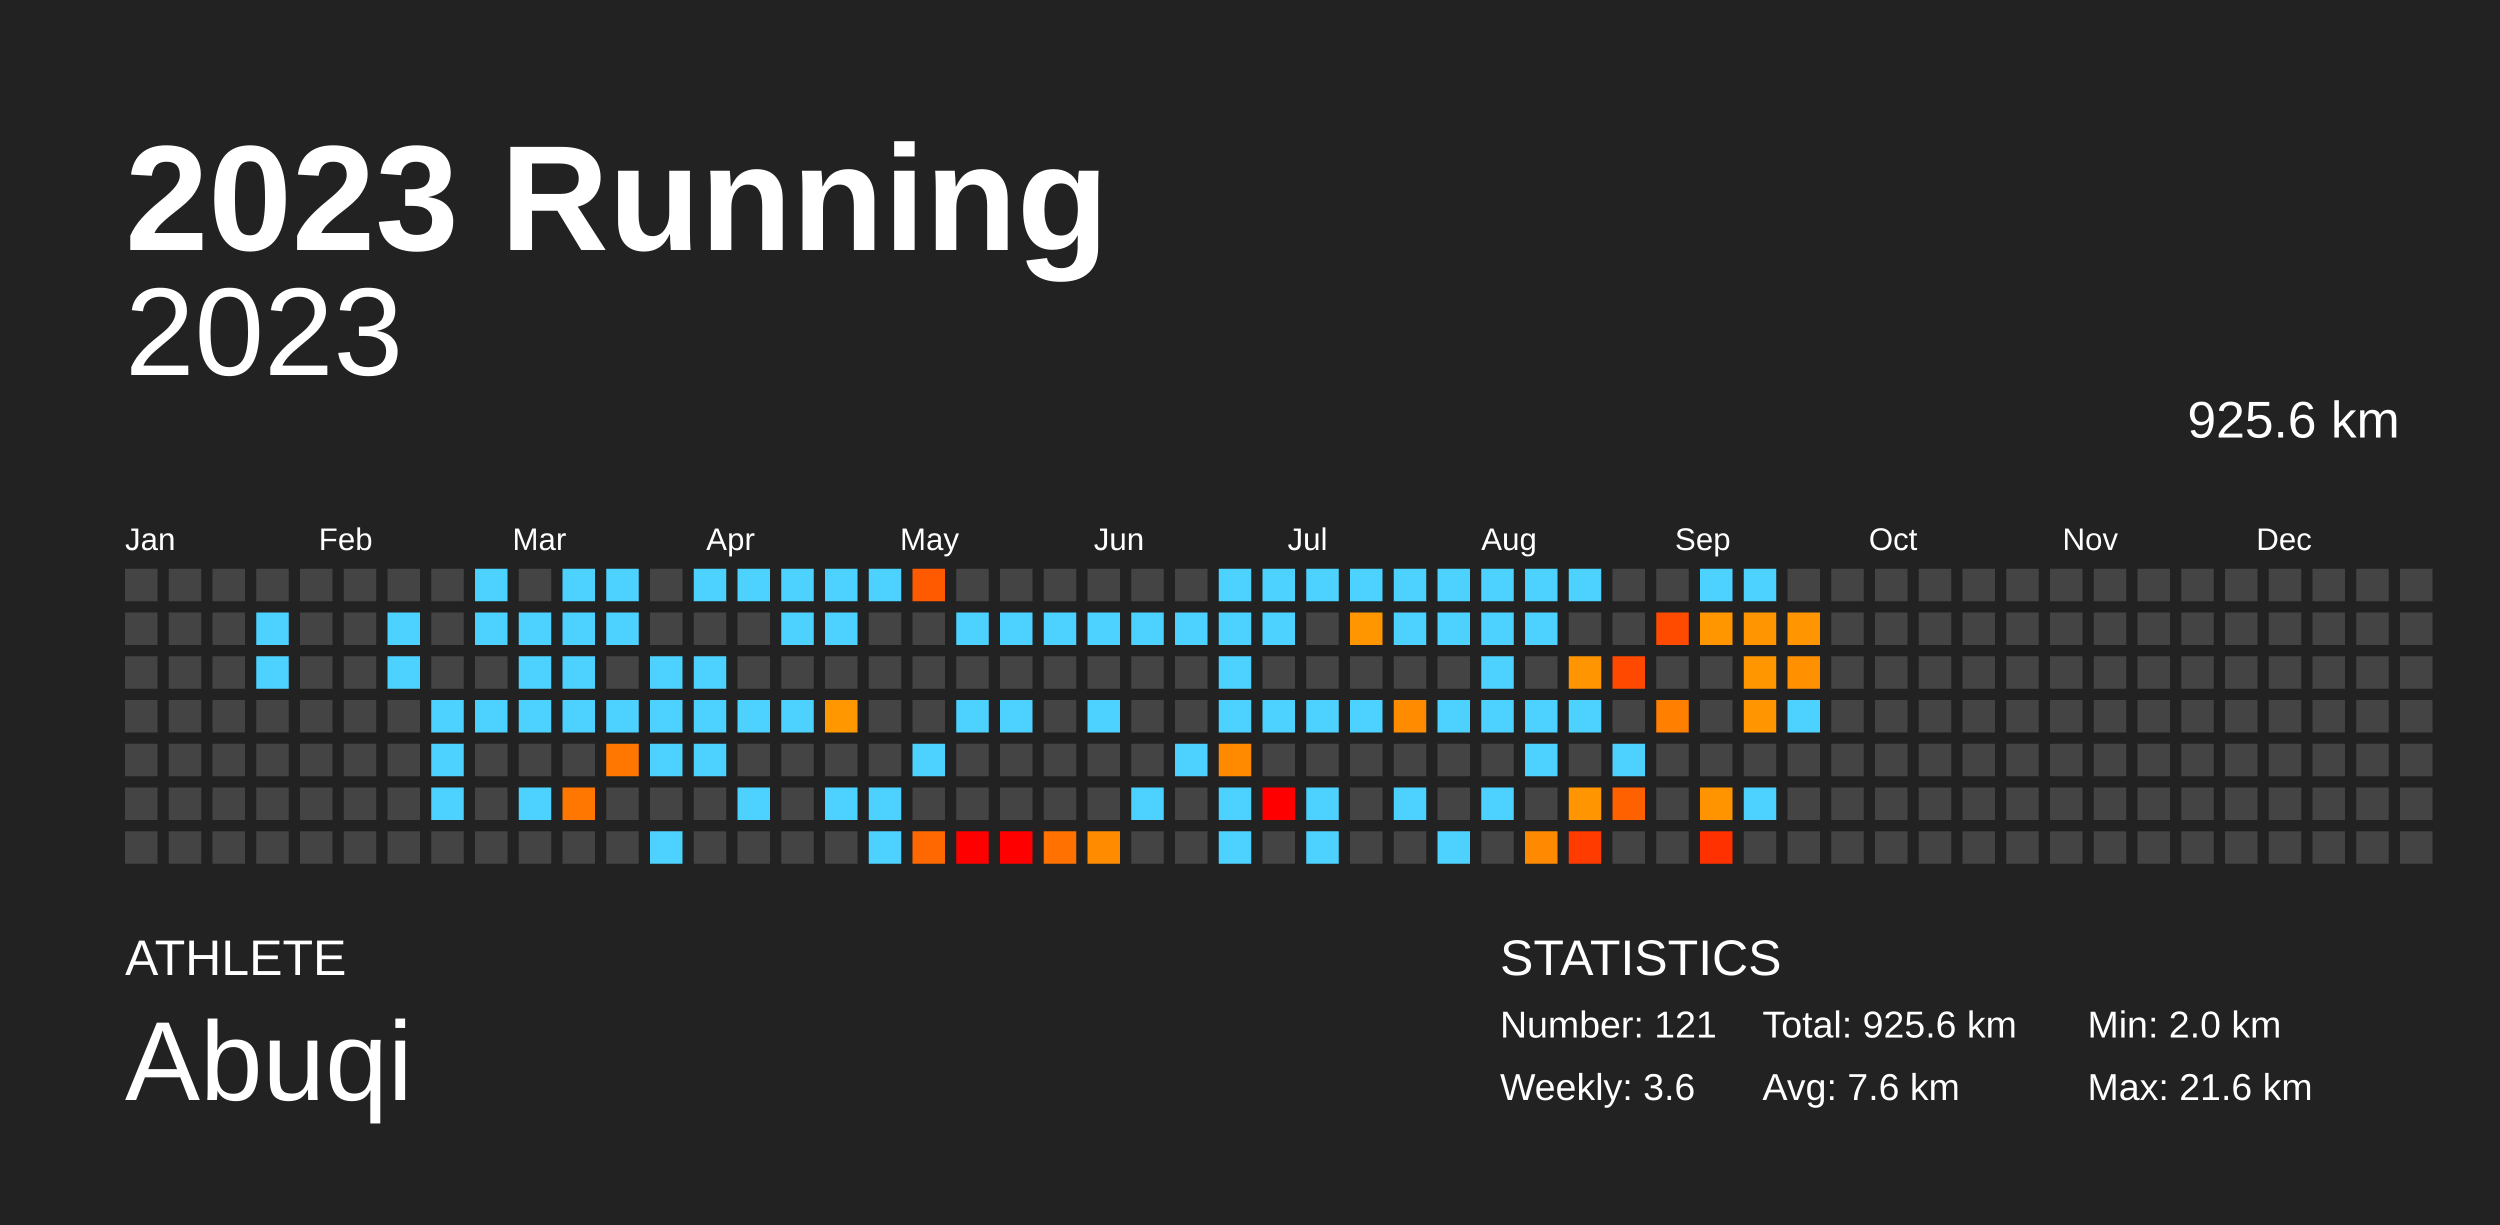
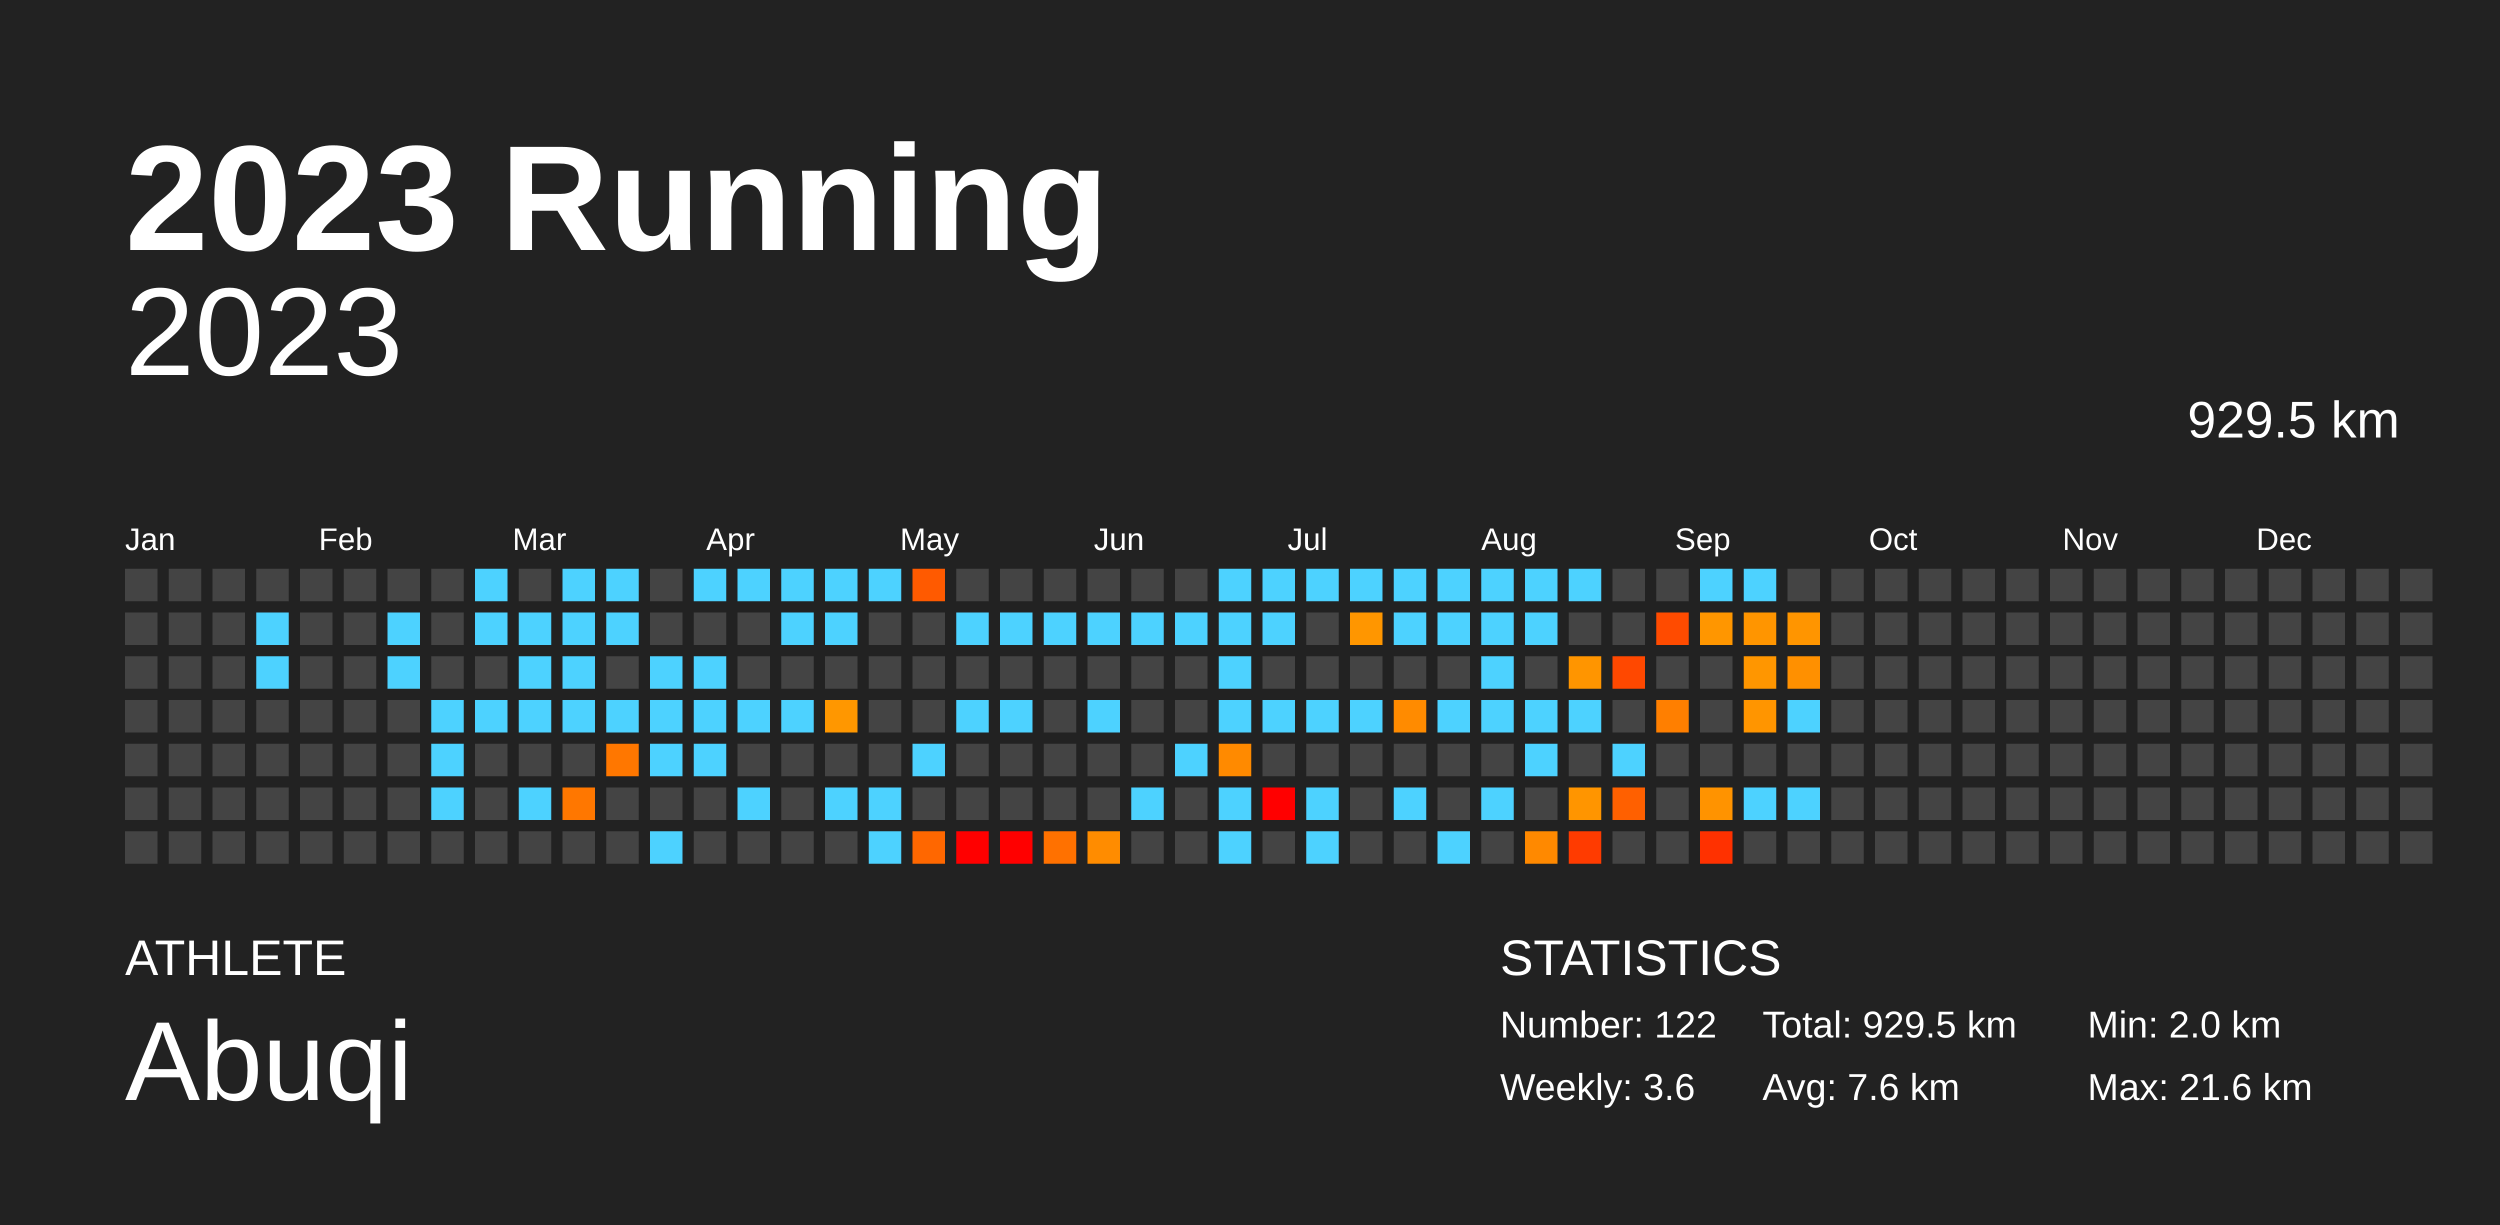
<svg xmlns="http://www.w3.org/2000/svg" baseProfile="full" height="98mm" version="1.1" viewBox="0,0,200,98" width="200mm">
  <defs />
  <rect fill="#222222" height="98" width="200" x="0" y="0" />
  <text fill="#FFFFFF" style="font-size:12px; font-family:Arial; font-weight:bold;" x="10" y="20">2023 Running</text>
  <text fill="#FFFFFF" style="font-size:4px; font-family:Arial" x="10" y="78">ATHLETE</text>
  <text fill="#FFFFFF" style="font-size:9px; font-family:Arial" x="10" y="88">Abuqi</text>
  <text fill="#FFFFFF" style="font-size:4px; font-family:Arial" x="120" y="78">STATISTICS</text>
-   <text fill="#FFFFFF" style="font-size:3px; font-family:Arial" x="120" y="83">Number: 121</text>
+   <text fill="#FFFFFF" style="font-size:3px; font-family:Arial" x="120" y="83">Number: 122</text>
  <text fill="#FFFFFF" style="font-size:3px; font-family:Arial" x="120" y="88">Weekly: 3.6</text>
-   <text fill="#FFFFFF" style="font-size:3px; font-family:Arial" x="141" y="83">Total: 925.6 km</text>
+   <text fill="#FFFFFF" style="font-size:3px; font-family:Arial" x="141" y="83">Total: 929.5 km</text>
  <text fill="#FFFFFF" style="font-size:3px; font-family:Arial" x="141" y="88">Avg: 7.6 km</text>
  <text fill="#FFFFFF" style="font-size:3px; font-family:Arial" x="167" y="83">Min: 2.0 km</text>
  <text fill="#FFFFFF" style="font-size:3px; font-family:Arial" x="167" y="88">Max: 21.6 km</text>
  <text alignment-baseline="hanging" fill="#FFFFFF" style="font-size:10.0px; font-family:Arial;" x="10" y="30">2023</text>
-   <text alignment-baseline="hanging" fill="#FFFFFF" style="font-size:4.125px; font-family:Arial;" x="175" y="35">925.6 km</text>
+   <text alignment-baseline="hanging" fill="#FFFFFF" style="font-size:4.125px; font-family:Arial;" x="175" y="35">929.5 km</text>
  <text fill="#FFFFFF" style="font-size:2.5px; font-family:Arial" x="10.0" y="44">Jan</text>
  <text fill="#FFFFFF" style="font-size:2.5px; font-family:Arial" x="25.5" y="44">Feb</text>
  <text fill="#FFFFFF" style="font-size:2.5px; font-family:Arial" x="41.0" y="44">Mar</text>
  <text fill="#FFFFFF" style="font-size:2.5px; font-family:Arial" x="56.5" y="44">Apr</text>
  <text fill="#FFFFFF" style="font-size:2.5px; font-family:Arial" x="72.0" y="44">May</text>
  <text fill="#FFFFFF" style="font-size:2.5px; font-family:Arial" x="87.5" y="44">Jun</text>
  <text fill="#FFFFFF" style="font-size:2.5px; font-family:Arial" x="103.0" y="44">Jul</text>
  <text fill="#FFFFFF" style="font-size:2.5px; font-family:Arial" x="118.5" y="44">Aug</text>
  <text fill="#FFFFFF" style="font-size:2.5px; font-family:Arial" x="134.0" y="44">Sep</text>
  <text fill="#FFFFFF" style="font-size:2.5px; font-family:Arial" x="149.5" y="44">Oct</text>
  <text fill="#FFFFFF" style="font-size:2.5px; font-family:Arial" x="165.0" y="44">Nov</text>
  <text fill="#FFFFFF" style="font-size:2.5px; font-family:Arial" x="180.5" y="44">Dec</text>
  <rect fill="#444444" height="2.6" width="2.6" x="10.0" y="45.5" />
  <rect fill="#444444" height="2.6" width="2.6" x="10.0" y="49.0" />
  <rect fill="#444444" height="2.6" width="2.6" x="10.0" y="52.5" />
  <rect fill="#444444" height="2.6" width="2.6" x="10.0" y="56.0" />
  <rect fill="#444444" height="2.6" width="2.6" x="10.0" y="59.5" />
  <rect fill="#444444" height="2.6" width="2.6" x="10.0" y="63.0" />
  <rect fill="#444444" height="2.6" width="2.6" x="10.0" y="66.5" />
  <rect fill="#444444" height="2.6" width="2.6" x="13.5" y="45.5" />
  <rect fill="#444444" height="2.6" width="2.6" x="13.5" y="49.0" />
  <rect fill="#444444" height="2.6" width="2.6" x="13.5" y="52.5" />
  <rect fill="#444444" height="2.6" width="2.6" x="13.5" y="56.0" />
  <rect fill="#444444" height="2.6" width="2.6" x="13.5" y="59.5" />
  <rect fill="#444444" height="2.6" width="2.6" x="13.5" y="63.0" />
  <rect fill="#444444" height="2.6" width="2.6" x="13.5" y="66.5" />
  <rect fill="#444444" height="2.6" width="2.6" x="17.0" y="45.5" />
  <rect fill="#444444" height="2.6" width="2.6" x="17.0" y="49.0" />
  <rect fill="#444444" height="2.6" width="2.6" x="17.0" y="52.5" />
  <rect fill="#444444" height="2.6" width="2.6" x="17.0" y="56.0" />
  <rect fill="#444444" height="2.6" width="2.6" x="17.0" y="59.5" />
  <rect fill="#444444" height="2.6" width="2.6" x="17.0" y="63.0" />
  <rect fill="#444444" height="2.6" width="2.6" x="17.0" y="66.5" />
  <rect fill="#444444" height="2.6" width="2.6" x="20.5" y="45.5" />
  <rect fill="#4dd2ff" height="2.6" width="2.6" x="20.5" y="49.0" />
  <rect fill="#4dd2ff" height="2.6" width="2.6" x="20.5" y="52.5" />
  <rect fill="#444444" height="2.6" width="2.6" x="20.5" y="56.0" />
  <rect fill="#444444" height="2.6" width="2.6" x="20.5" y="59.5" />
  <rect fill="#444444" height="2.6" width="2.6" x="20.5" y="63.0" />
  <rect fill="#444444" height="2.6" width="2.6" x="20.5" y="66.5" />
  <rect fill="#444444" height="2.6" width="2.6" x="24.0" y="45.5" />
  <rect fill="#444444" height="2.6" width="2.6" x="24.0" y="49.0" />
  <rect fill="#444444" height="2.6" width="2.6" x="24.0" y="52.5" />
  <rect fill="#444444" height="2.6" width="2.6" x="24.0" y="56.0" />
  <rect fill="#444444" height="2.6" width="2.6" x="24.0" y="59.5" />
  <rect fill="#444444" height="2.6" width="2.6" x="24.0" y="63.0" />
  <rect fill="#444444" height="2.6" width="2.6" x="24.0" y="66.5" />
  <rect fill="#444444" height="2.6" width="2.6" x="27.5" y="45.5" />
  <rect fill="#444444" height="2.6" width="2.6" x="27.5" y="49.0" />
  <rect fill="#444444" height="2.6" width="2.6" x="27.5" y="52.5" />
  <rect fill="#444444" height="2.6" width="2.6" x="27.5" y="56.0" />
  <rect fill="#444444" height="2.6" width="2.6" x="27.5" y="59.5" />
  <rect fill="#444444" height="2.6" width="2.6" x="27.5" y="63.0" />
  <rect fill="#444444" height="2.6" width="2.6" x="27.5" y="66.5" />
  <rect fill="#444444" height="2.6" width="2.6" x="31.0" y="45.5" />
  <rect fill="#4dd2ff" height="2.6" width="2.6" x="31.0" y="49.0" />
  <rect fill="#4dd2ff" height="2.6" width="2.6" x="31.0" y="52.5" />
  <rect fill="#444444" height="2.6" width="2.6" x="31.0" y="56.0" />
  <rect fill="#444444" height="2.6" width="2.6" x="31.0" y="59.5" />
  <rect fill="#444444" height="2.6" width="2.6" x="31.0" y="63.0" />
  <rect fill="#444444" height="2.6" width="2.6" x="31.0" y="66.5" />
  <rect fill="#444444" height="2.6" width="2.6" x="34.5" y="45.5" />
  <rect fill="#444444" height="2.6" width="2.6" x="34.5" y="49.0" />
  <rect fill="#444444" height="2.6" width="2.6" x="34.5" y="52.5" />
  <rect fill="#4dd2ff" height="2.6" width="2.6" x="34.5" y="56.0" />
  <rect fill="#4dd2ff" height="2.6" width="2.6" x="34.5" y="59.5" />
  <rect fill="#4dd2ff" height="2.6" width="2.6" x="34.5" y="63.0" />
  <rect fill="#444444" height="2.6" width="2.6" x="34.5" y="66.5" />
  <rect fill="#4dd2ff" height="2.6" width="2.6" x="38.0" y="45.5" />
  <rect fill="#4dd2ff" height="2.6" width="2.6" x="38.0" y="49.0" />
  <rect fill="#444444" height="2.6" width="2.6" x="38.0" y="52.5" />
  <rect fill="#4dd2ff" height="2.6" width="2.6" x="38.0" y="56.0" />
  <rect fill="#444444" height="2.6" width="2.6" x="38.0" y="59.5" />
  <rect fill="#444444" height="2.6" width="2.6" x="38.0" y="63.0" />
  <rect fill="#444444" height="2.6" width="2.6" x="38.0" y="66.5" />
  <rect fill="#444444" height="2.6" width="2.6" x="41.5" y="45.5" />
  <rect fill="#4dd2ff" height="2.6" width="2.6" x="41.5" y="49.0" />
  <rect fill="#4dd2ff" height="2.6" width="2.6" x="41.5" y="52.5" />
  <rect fill="#4dd2ff" height="2.6" width="2.6" x="41.5" y="56.0" />
  <rect fill="#444444" height="2.6" width="2.6" x="41.5" y="59.5" />
  <rect fill="#4dd2ff" height="2.6" width="2.6" x="41.5" y="63.0" />
  <rect fill="#444444" height="2.6" width="2.6" x="41.5" y="66.5" />
  <rect fill="#4dd2ff" height="2.6" width="2.6" x="45.0" y="45.5" />
  <rect fill="#4dd2ff" height="2.6" width="2.6" x="45.0" y="49.0" />
  <rect fill="#4dd2ff" height="2.6" width="2.6" x="45.0" y="52.5" />
  <rect fill="#4dd2ff" height="2.6" width="2.6" x="45.0" y="56.0" />
  <rect fill="#444444" height="2.6" width="2.6" x="45.0" y="59.5" />
  <rect fill="#ff7700" height="2.6" width="2.6" x="45.0" y="63.0" />
  <rect fill="#444444" height="2.6" width="2.6" x="45.0" y="66.5" />
  <rect fill="#4dd2ff" height="2.6" width="2.6" x="48.5" y="45.5" />
  <rect fill="#4dd2ff" height="2.6" width="2.6" x="48.5" y="49.0" />
  <rect fill="#444444" height="2.6" width="2.6" x="48.5" y="52.5" />
  <rect fill="#4dd2ff" height="2.6" width="2.6" x="48.5" y="56.0" />
  <rect fill="#ff7700" height="2.6" width="2.6" x="48.5" y="59.5" />
  <rect fill="#444444" height="2.6" width="2.6" x="48.5" y="63.0" />
  <rect fill="#444444" height="2.6" width="2.6" x="48.5" y="66.5" />
  <rect fill="#444444" height="2.6" width="2.6" x="52.0" y="45.5" />
  <rect fill="#444444" height="2.6" width="2.6" x="52.0" y="49.0" />
  <rect fill="#4dd2ff" height="2.6" width="2.6" x="52.0" y="52.5" />
  <rect fill="#4dd2ff" height="2.6" width="2.6" x="52.0" y="56.0" />
  <rect fill="#4dd2ff" height="2.6" width="2.6" x="52.0" y="59.5" />
  <rect fill="#444444" height="2.6" width="2.6" x="52.0" y="63.0" />
  <rect fill="#4dd2ff" height="2.6" width="2.6" x="52.0" y="66.5" />
  <rect fill="#4dd2ff" height="2.6" width="2.6" x="55.5" y="45.5" />
  <rect fill="#444444" height="2.6" width="2.6" x="55.5" y="49.0" />
  <rect fill="#4dd2ff" height="2.6" width="2.6" x="55.5" y="52.5" />
  <rect fill="#4dd2ff" height="2.6" width="2.6" x="55.5" y="56.0" />
  <rect fill="#4dd2ff" height="2.6" width="2.6" x="55.5" y="59.5" />
  <rect fill="#444444" height="2.6" width="2.6" x="55.5" y="63.0" />
  <rect fill="#444444" height="2.6" width="2.6" x="55.5" y="66.5" />
  <rect fill="#4dd2ff" height="2.6" width="2.6" x="59.0" y="45.5" />
  <rect fill="#444444" height="2.6" width="2.6" x="59.0" y="49.0" />
  <rect fill="#444444" height="2.6" width="2.6" x="59.0" y="52.5" />
  <rect fill="#4dd2ff" height="2.6" width="2.6" x="59.0" y="56.0" />
  <rect fill="#444444" height="2.6" width="2.6" x="59.0" y="59.5" />
  <rect fill="#4dd2ff" height="2.6" width="2.6" x="59.0" y="63.0" />
  <rect fill="#444444" height="2.6" width="2.6" x="59.0" y="66.5" />
  <rect fill="#4dd2ff" height="2.6" width="2.6" x="62.5" y="45.5" />
  <rect fill="#4dd2ff" height="2.6" width="2.6" x="62.5" y="49.0" />
  <rect fill="#444444" height="2.6" width="2.6" x="62.5" y="52.5" />
  <rect fill="#4dd2ff" height="2.6" width="2.6" x="62.5" y="56.0" />
  <rect fill="#444444" height="2.6" width="2.6" x="62.5" y="59.5" />
  <rect fill="#444444" height="2.6" width="2.6" x="62.5" y="63.0" />
  <rect fill="#444444" height="2.6" width="2.6" x="62.5" y="66.5" />
  <rect fill="#4dd2ff" height="2.6" width="2.6" x="66.0" y="45.5" />
  <rect fill="#4dd2ff" height="2.6" width="2.6" x="66.0" y="49.0" />
  <rect fill="#444444" height="2.6" width="2.6" x="66.0" y="52.5" />
  <rect fill="#ff9700" height="2.6" width="2.6" x="66.0" y="56.0" />
  <rect fill="#444444" height="2.6" width="2.6" x="66.0" y="59.5" />
  <rect fill="#4dd2ff" height="2.6" width="2.6" x="66.0" y="63.0" />
  <rect fill="#444444" height="2.6" width="2.6" x="66.0" y="66.5" />
  <rect fill="#4dd2ff" height="2.6" width="2.6" x="69.5" y="45.5" />
  <rect fill="#444444" height="2.6" width="2.6" x="69.5" y="49.0" />
  <rect fill="#444444" height="2.6" width="2.6" x="69.5" y="52.5" />
  <rect fill="#444444" height="2.6" width="2.6" x="69.5" y="56.0" />
  <rect fill="#444444" height="2.6" width="2.6" x="69.5" y="59.5" />
  <rect fill="#4dd2ff" height="2.6" width="2.6" x="69.5" y="63.0" />
  <rect fill="#4dd2ff" height="2.6" width="2.6" x="69.5" y="66.5" />
  <rect fill="#ff5a00" height="2.6" width="2.6" x="73.0" y="45.5" />
  <rect fill="#444444" height="2.6" width="2.6" x="73.0" y="49.0" />
  <rect fill="#444444" height="2.6" width="2.6" x="73.0" y="52.5" />
  <rect fill="#444444" height="2.6" width="2.6" x="73.0" y="56.0" />
  <rect fill="#4dd2ff" height="2.6" width="2.6" x="73.0" y="59.5" />
  <rect fill="#444444" height="2.6" width="2.6" x="73.0" y="63.0" />
  <rect fill="#ff6700" height="2.6" width="2.6" x="73.0" y="66.5" />
  <rect fill="#444444" height="2.6" width="2.6" x="76.5" y="45.5" />
  <rect fill="#4dd2ff" height="2.6" width="2.6" x="76.5" y="49.0" />
  <rect fill="#444444" height="2.6" width="2.6" x="76.5" y="52.5" />
  <rect fill="#4dd2ff" height="2.6" width="2.6" x="76.5" y="56.0" />
  <rect fill="#444444" height="2.6" width="2.6" x="76.5" y="59.5" />
  <rect fill="#444444" height="2.6" width="2.6" x="76.5" y="63.0" />
  <rect fill="red" height="2.6" width="2.6" x="76.5" y="66.5" />
  <rect fill="#444444" height="2.6" width="2.6" x="80.0" y="45.5" />
  <rect fill="#4dd2ff" height="2.6" width="2.6" x="80.0" y="49.0" />
  <rect fill="#444444" height="2.6" width="2.6" x="80.0" y="52.5" />
  <rect fill="#4dd2ff" height="2.6" width="2.6" x="80.0" y="56.0" />
  <rect fill="#444444" height="2.6" width="2.6" x="80.0" y="59.5" />
  <rect fill="#444444" height="2.6" width="2.6" x="80.0" y="63.0" />
  <rect fill="red" height="2.6" width="2.6" x="80.0" y="66.5" />
  <rect fill="#444444" height="2.6" width="2.6" x="83.5" y="45.5" />
  <rect fill="#4dd2ff" height="2.6" width="2.6" x="83.5" y="49.0" />
  <rect fill="#444444" height="2.6" width="2.6" x="83.5" y="52.5" />
  <rect fill="#444444" height="2.6" width="2.6" x="83.5" y="56.0" />
  <rect fill="#444444" height="2.6" width="2.6" x="83.5" y="59.5" />
  <rect fill="#444444" height="2.6" width="2.6" x="83.5" y="63.0" />
  <rect fill="#ff7100" height="2.6" width="2.6" x="83.5" y="66.5" />
  <rect fill="#444444" height="2.6" width="2.6" x="87.0" y="45.5" />
  <rect fill="#4dd2ff" height="2.6" width="2.6" x="87.0" y="49.0" />
  <rect fill="#444444" height="2.6" width="2.6" x="87.0" y="52.5" />
  <rect fill="#4dd2ff" height="2.6" width="2.6" x="87.0" y="56.0" />
  <rect fill="#444444" height="2.6" width="2.6" x="87.0" y="59.5" />
  <rect fill="#444444" height="2.6" width="2.6" x="87.0" y="63.0" />
  <rect fill="#ff8c00" height="2.6" width="2.6" x="87.0" y="66.5" />
  <rect fill="#444444" height="2.6" width="2.6" x="90.5" y="45.5" />
  <rect fill="#4dd2ff" height="2.6" width="2.6" x="90.5" y="49.0" />
  <rect fill="#444444" height="2.6" width="2.6" x="90.5" y="52.5" />
  <rect fill="#444444" height="2.6" width="2.6" x="90.5" y="56.0" />
  <rect fill="#444444" height="2.6" width="2.6" x="90.5" y="59.5" />
  <rect fill="#4dd2ff" height="2.6" width="2.6" x="90.5" y="63.0" />
  <rect fill="#444444" height="2.6" width="2.6" x="90.5" y="66.5" />
  <rect fill="#444444" height="2.6" width="2.6" x="94.0" y="45.5" />
  <rect fill="#4dd2ff" height="2.6" width="2.6" x="94.0" y="49.0" />
  <rect fill="#444444" height="2.6" width="2.6" x="94.0" y="52.5" />
  <rect fill="#444444" height="2.6" width="2.6" x="94.0" y="56.0" />
  <rect fill="#4dd2ff" height="2.6" width="2.6" x="94.0" y="59.5" />
  <rect fill="#444444" height="2.6" width="2.6" x="94.0" y="63.0" />
  <rect fill="#444444" height="2.6" width="2.6" x="94.0" y="66.5" />
  <rect fill="#4dd2ff" height="2.6" width="2.6" x="97.5" y="45.5" />
  <rect fill="#4dd2ff" height="2.6" width="2.6" x="97.5" y="49.0" />
  <rect fill="#4dd2ff" height="2.6" width="2.6" x="97.5" y="52.5" />
  <rect fill="#4dd2ff" height="2.6" width="2.6" x="97.5" y="56.0" />
  <rect fill="#ff8a00" height="2.6" width="2.6" x="97.5" y="59.5" />
  <rect fill="#4dd2ff" height="2.6" width="2.6" x="97.5" y="63.0" />
  <rect fill="#4dd2ff" height="2.6" width="2.6" x="97.5" y="66.5" />
  <rect fill="#4dd2ff" height="2.6" width="2.6" x="101.0" y="45.5" />
  <rect fill="#4dd2ff" height="2.6" width="2.6" x="101.0" y="49.0" />
  <rect fill="#444444" height="2.6" width="2.6" x="101.0" y="52.5" />
  <rect fill="#4dd2ff" height="2.6" width="2.6" x="101.0" y="56.0" />
  <rect fill="#444444" height="2.6" width="2.6" x="101.0" y="59.5" />
  <rect fill="red" height="2.6" width="2.6" x="101.0" y="63.0" />
  <rect fill="#444444" height="2.6" width="2.6" x="101.0" y="66.5" />
  <rect fill="#4dd2ff" height="2.6" width="2.6" x="104.5" y="45.5" />
  <rect fill="#444444" height="2.6" width="2.6" x="104.5" y="49.0" />
  <rect fill="#444444" height="2.6" width="2.6" x="104.5" y="52.5" />
  <rect fill="#4dd2ff" height="2.6" width="2.6" x="104.5" y="56.0" />
  <rect fill="#444444" height="2.6" width="2.6" x="104.5" y="59.5" />
  <rect fill="#4dd2ff" height="2.6" width="2.6" x="104.5" y="63.0" />
  <rect fill="#4dd2ff" height="2.6" width="2.6" x="104.5" y="66.5" />
  <rect fill="#4dd2ff" height="2.6" width="2.6" x="108.0" y="45.5" />
  <rect fill="#ff9600" height="2.6" width="2.6" x="108.0" y="49.0" />
  <rect fill="#444444" height="2.6" width="2.6" x="108.0" y="52.5" />
  <rect fill="#4dd2ff" height="2.6" width="2.6" x="108.0" y="56.0" />
  <rect fill="#444444" height="2.6" width="2.6" x="108.0" y="59.5" />
  <rect fill="#444444" height="2.6" width="2.6" x="108.0" y="63.0" />
  <rect fill="#444444" height="2.6" width="2.6" x="108.0" y="66.5" />
  <rect fill="#4dd2ff" height="2.6" width="2.6" x="111.5" y="45.5" />
  <rect fill="#4dd2ff" height="2.6" width="2.6" x="111.5" y="49.0" />
  <rect fill="#444444" height="2.6" width="2.6" x="111.5" y="52.5" />
  <rect fill="#ff8b00" height="2.6" width="2.6" x="111.5" y="56.0" />
  <rect fill="#444444" height="2.6" width="2.6" x="111.5" y="59.5" />
  <rect fill="#4dd2ff" height="2.6" width="2.6" x="111.5" y="63.0" />
  <rect fill="#444444" height="2.6" width="2.6" x="111.5" y="66.5" />
  <rect fill="#4dd2ff" height="2.6" width="2.6" x="115.0" y="45.5" />
  <rect fill="#4dd2ff" height="2.6" width="2.6" x="115.0" y="49.0" />
  <rect fill="#444444" height="2.6" width="2.6" x="115.0" y="52.5" />
  <rect fill="#4dd2ff" height="2.6" width="2.6" x="115.0" y="56.0" />
  <rect fill="#444444" height="2.6" width="2.6" x="115.0" y="59.5" />
  <rect fill="#444444" height="2.6" width="2.6" x="115.0" y="63.0" />
  <rect fill="#4dd2ff" height="2.6" width="2.6" x="115.0" y="66.5" />
  <rect fill="#4dd2ff" height="2.6" width="2.6" x="118.5" y="45.5" />
  <rect fill="#4dd2ff" height="2.6" width="2.6" x="118.5" y="49.0" />
  <rect fill="#4dd2ff" height="2.6" width="2.6" x="118.5" y="52.5" />
  <rect fill="#4dd2ff" height="2.6" width="2.6" x="118.5" y="56.0" />
  <rect fill="#444444" height="2.6" width="2.6" x="118.5" y="59.5" />
  <rect fill="#4dd2ff" height="2.6" width="2.6" x="118.5" y="63.0" />
  <rect fill="#444444" height="2.6" width="2.6" x="118.5" y="66.5" />
  <rect fill="#4dd2ff" height="2.6" width="2.6" x="122.0" y="45.5" />
  <rect fill="#4dd2ff" height="2.6" width="2.6" x="122.0" y="49.0" />
  <rect fill="#444444" height="2.6" width="2.6" x="122.0" y="52.5" />
  <rect fill="#4dd2ff" height="2.6" width="2.6" x="122.0" y="56.0" />
  <rect fill="#4dd2ff" height="2.6" width="2.6" x="122.0" y="59.5" />
  <rect fill="#444444" height="2.6" width="2.6" x="122.0" y="63.0" />
  <rect fill="#ff8900" height="2.6" width="2.6" x="122.0" y="66.5" />
  <rect fill="#4dd2ff" height="2.6" width="2.6" x="125.5" y="45.5" />
  <rect fill="#444444" height="2.6" width="2.6" x="125.5" y="49.0" />
  <rect fill="#ff9500" height="2.6" width="2.6" x="125.5" y="52.5" />
  <rect fill="#4dd2ff" height="2.6" width="2.6" x="125.5" y="56.0" />
  <rect fill="#444444" height="2.6" width="2.6" x="125.5" y="59.5" />
  <rect fill="#ff9500" height="2.6" width="2.6" x="125.5" y="63.0" />
  <rect fill="#ff3b00" height="2.6" width="2.6" x="125.5" y="66.5" />
  <rect fill="#444444" height="2.6" width="2.6" x="129.0" y="45.5" />
  <rect fill="#444444" height="2.6" width="2.6" x="129.0" y="49.0" />
  <rect fill="#ff4800" height="2.6" width="2.6" x="129.0" y="52.5" />
  <rect fill="#444444" height="2.6" width="2.6" x="129.0" y="56.0" />
  <rect fill="#4dd2ff" height="2.6" width="2.6" x="129.0" y="59.5" />
  <rect fill="#ff6000" height="2.6" width="2.6" x="129.0" y="63.0" />
  <rect fill="#444444" height="2.6" width="2.6" x="129.0" y="66.5" />
  <rect fill="#444444" height="2.6" width="2.6" x="132.5" y="45.5" />
  <rect fill="#ff4b00" height="2.6" width="2.6" x="132.5" y="49.0" />
  <rect fill="#444444" height="2.6" width="2.6" x="132.5" y="52.5" />
  <rect fill="#ff7f00" height="2.6" width="2.6" x="132.5" y="56.0" />
  <rect fill="#444444" height="2.6" width="2.6" x="132.5" y="59.5" />
  <rect fill="#444444" height="2.6" width="2.6" x="132.5" y="63.0" />
  <rect fill="#444444" height="2.6" width="2.6" x="132.5" y="66.5" />
  <rect fill="#4dd2ff" height="2.6" width="2.6" x="136.0" y="45.5" />
  <rect fill="#ff9600" height="2.6" width="2.6" x="136.0" y="49.0" />
  <rect fill="#444444" height="2.6" width="2.6" x="136.0" y="52.5" />
  <rect fill="#444444" height="2.6" width="2.6" x="136.0" y="56.0" />
  <rect fill="#444444" height="2.6" width="2.6" x="136.0" y="59.5" />
  <rect fill="#ff9300" height="2.6" width="2.6" x="136.0" y="63.0" />
  <rect fill="#ff3100" height="2.6" width="2.6" x="136.0" y="66.5" />
  <rect fill="#4dd2ff" height="2.6" width="2.6" x="139.5" y="45.5" />
  <rect fill="#ff9500" height="2.6" width="2.6" x="139.5" y="49.0" />
  <rect fill="#ff9600" height="2.6" width="2.6" x="139.5" y="52.5" />
  <rect fill="#ff9500" height="2.6" width="2.6" x="139.5" y="56.0" />
  <rect fill="#444444" height="2.6" width="2.6" x="139.5" y="59.5" />
  <rect fill="#4dd2ff" height="2.6" width="2.6" x="139.5" y="63.0" />
  <rect fill="#444444" height="2.6" width="2.6" x="139.5" y="66.5" />
  <rect fill="#444444" height="2.6" width="2.6" x="143.0" y="45.5" />
  <rect fill="#ff9500" height="2.6" width="2.6" x="143.0" y="49.0" />
  <rect fill="#ff9000" height="2.6" width="2.6" x="143.0" y="52.5" />
  <rect fill="#4dd2ff" height="2.6" width="2.6" x="143.0" y="56.0" />
  <rect fill="#444444" height="2.6" width="2.6" x="143.0" y="59.5" />
-   <rect fill="#444444" height="2.6" width="2.6" x="143.0" y="63.0" />
+   <rect fill="#4dd2ff" height="2.6" width="2.6" x="143.0" y="63.0" />
  <rect fill="#444444" height="2.6" width="2.6" x="143.0" y="66.5" />
  <rect fill="#444444" height="2.6" width="2.6" x="146.5" y="45.5" />
  <rect fill="#444444" height="2.6" width="2.6" x="146.5" y="49.0" />
  <rect fill="#444444" height="2.6" width="2.6" x="146.5" y="52.5" />
  <rect fill="#444444" height="2.6" width="2.6" x="146.5" y="56.0" />
  <rect fill="#444444" height="2.6" width="2.6" x="146.5" y="59.5" />
  <rect fill="#444444" height="2.6" width="2.6" x="146.5" y="63.0" />
  <rect fill="#444444" height="2.6" width="2.6" x="146.5" y="66.5" />
  <rect fill="#444444" height="2.6" width="2.6" x="150.0" y="45.5" />
  <rect fill="#444444" height="2.6" width="2.6" x="150.0" y="49.0" />
  <rect fill="#444444" height="2.6" width="2.6" x="150.0" y="52.5" />
  <rect fill="#444444" height="2.6" width="2.6" x="150.0" y="56.0" />
  <rect fill="#444444" height="2.6" width="2.6" x="150.0" y="59.5" />
  <rect fill="#444444" height="2.6" width="2.6" x="150.0" y="63.0" />
  <rect fill="#444444" height="2.6" width="2.6" x="150.0" y="66.5" />
  <rect fill="#444444" height="2.6" width="2.6" x="153.5" y="45.5" />
  <rect fill="#444444" height="2.6" width="2.6" x="153.5" y="49.0" />
  <rect fill="#444444" height="2.6" width="2.6" x="153.5" y="52.5" />
  <rect fill="#444444" height="2.6" width="2.6" x="153.5" y="56.0" />
  <rect fill="#444444" height="2.6" width="2.6" x="153.5" y="59.5" />
  <rect fill="#444444" height="2.6" width="2.6" x="153.5" y="63.0" />
  <rect fill="#444444" height="2.6" width="2.6" x="153.5" y="66.5" />
  <rect fill="#444444" height="2.6" width="2.6" x="157.0" y="45.5" />
  <rect fill="#444444" height="2.6" width="2.6" x="157.0" y="49.0" />
  <rect fill="#444444" height="2.6" width="2.6" x="157.0" y="52.5" />
  <rect fill="#444444" height="2.6" width="2.6" x="157.0" y="56.0" />
  <rect fill="#444444" height="2.6" width="2.6" x="157.0" y="59.5" />
  <rect fill="#444444" height="2.6" width="2.6" x="157.0" y="63.0" />
  <rect fill="#444444" height="2.6" width="2.6" x="157.0" y="66.5" />
  <rect fill="#444444" height="2.6" width="2.6" x="160.5" y="45.5" />
  <rect fill="#444444" height="2.6" width="2.6" x="160.5" y="49.0" />
  <rect fill="#444444" height="2.6" width="2.6" x="160.5" y="52.5" />
  <rect fill="#444444" height="2.6" width="2.6" x="160.5" y="56.0" />
  <rect fill="#444444" height="2.6" width="2.6" x="160.5" y="59.5" />
  <rect fill="#444444" height="2.6" width="2.6" x="160.5" y="63.0" />
  <rect fill="#444444" height="2.6" width="2.6" x="160.5" y="66.5" />
  <rect fill="#444444" height="2.6" width="2.6" x="164.0" y="45.5" />
  <rect fill="#444444" height="2.6" width="2.6" x="164.0" y="49.0" />
  <rect fill="#444444" height="2.6" width="2.6" x="164.0" y="52.5" />
  <rect fill="#444444" height="2.6" width="2.6" x="164.0" y="56.0" />
  <rect fill="#444444" height="2.6" width="2.6" x="164.0" y="59.5" />
  <rect fill="#444444" height="2.6" width="2.6" x="164.0" y="63.0" />
  <rect fill="#444444" height="2.6" width="2.6" x="164.0" y="66.5" />
  <rect fill="#444444" height="2.6" width="2.6" x="167.5" y="45.5" />
  <rect fill="#444444" height="2.6" width="2.6" x="167.5" y="49.0" />
  <rect fill="#444444" height="2.6" width="2.6" x="167.5" y="52.5" />
  <rect fill="#444444" height="2.6" width="2.6" x="167.5" y="56.0" />
  <rect fill="#444444" height="2.6" width="2.6" x="167.5" y="59.5" />
  <rect fill="#444444" height="2.6" width="2.6" x="167.5" y="63.0" />
  <rect fill="#444444" height="2.6" width="2.6" x="167.5" y="66.5" />
  <rect fill="#444444" height="2.6" width="2.6" x="171.0" y="45.5" />
  <rect fill="#444444" height="2.6" width="2.6" x="171.0" y="49.0" />
  <rect fill="#444444" height="2.6" width="2.6" x="171.0" y="52.5" />
  <rect fill="#444444" height="2.6" width="2.6" x="171.0" y="56.0" />
  <rect fill="#444444" height="2.6" width="2.6" x="171.0" y="59.5" />
  <rect fill="#444444" height="2.6" width="2.6" x="171.0" y="63.0" />
  <rect fill="#444444" height="2.6" width="2.6" x="171.0" y="66.5" />
  <rect fill="#444444" height="2.6" width="2.6" x="174.5" y="45.5" />
  <rect fill="#444444" height="2.6" width="2.6" x="174.5" y="49.0" />
  <rect fill="#444444" height="2.6" width="2.6" x="174.5" y="52.5" />
  <rect fill="#444444" height="2.6" width="2.6" x="174.5" y="56.0" />
  <rect fill="#444444" height="2.6" width="2.6" x="174.5" y="59.5" />
  <rect fill="#444444" height="2.6" width="2.6" x="174.5" y="63.0" />
  <rect fill="#444444" height="2.6" width="2.6" x="174.5" y="66.5" />
  <rect fill="#444444" height="2.6" width="2.6" x="178.0" y="45.5" />
  <rect fill="#444444" height="2.6" width="2.6" x="178.0" y="49.0" />
  <rect fill="#444444" height="2.6" width="2.6" x="178.0" y="52.5" />
  <rect fill="#444444" height="2.6" width="2.6" x="178.0" y="56.0" />
  <rect fill="#444444" height="2.6" width="2.6" x="178.0" y="59.5" />
  <rect fill="#444444" height="2.6" width="2.6" x="178.0" y="63.0" />
  <rect fill="#444444" height="2.6" width="2.6" x="178.0" y="66.5" />
  <rect fill="#444444" height="2.6" width="2.6" x="181.5" y="45.5" />
  <rect fill="#444444" height="2.6" width="2.6" x="181.5" y="49.0" />
  <rect fill="#444444" height="2.6" width="2.6" x="181.5" y="52.5" />
  <rect fill="#444444" height="2.6" width="2.6" x="181.5" y="56.0" />
  <rect fill="#444444" height="2.6" width="2.6" x="181.5" y="59.5" />
  <rect fill="#444444" height="2.6" width="2.6" x="181.5" y="63.0" />
  <rect fill="#444444" height="2.6" width="2.6" x="181.5" y="66.5" />
  <rect fill="#444444" height="2.6" width="2.6" x="185.0" y="45.5" />
  <rect fill="#444444" height="2.6" width="2.6" x="185.0" y="49.0" />
  <rect fill="#444444" height="2.6" width="2.6" x="185.0" y="52.5" />
  <rect fill="#444444" height="2.6" width="2.6" x="185.0" y="56.0" />
  <rect fill="#444444" height="2.6" width="2.6" x="185.0" y="59.5" />
  <rect fill="#444444" height="2.6" width="2.6" x="185.0" y="63.0" />
  <rect fill="#444444" height="2.6" width="2.6" x="185.0" y="66.5" />
  <rect fill="#444444" height="2.6" width="2.6" x="188.5" y="45.5" />
  <rect fill="#444444" height="2.6" width="2.6" x="188.5" y="49.0" />
  <rect fill="#444444" height="2.6" width="2.6" x="188.5" y="52.5" />
  <rect fill="#444444" height="2.6" width="2.6" x="188.5" y="56.0" />
  <rect fill="#444444" height="2.6" width="2.6" x="188.5" y="59.5" />
  <rect fill="#444444" height="2.6" width="2.6" x="188.5" y="63.0" />
  <rect fill="#444444" height="2.6" width="2.6" x="188.5" y="66.5" />
  <rect fill="#444444" height="2.6" width="2.6" x="192.0" y="45.5" />
  <rect fill="#444444" height="2.6" width="2.6" x="192.0" y="49.0" />
  <rect fill="#444444" height="2.6" width="2.6" x="192.0" y="52.5" />
  <rect fill="#444444" height="2.6" width="2.6" x="192.0" y="56.0" />
  <rect fill="#444444" height="2.6" width="2.6" x="192.0" y="59.5" />
  <rect fill="#444444" height="2.6" width="2.6" x="192.0" y="63.0" />
  <rect fill="#444444" height="2.6" width="2.6" x="192.0" y="66.5" />
</svg>
